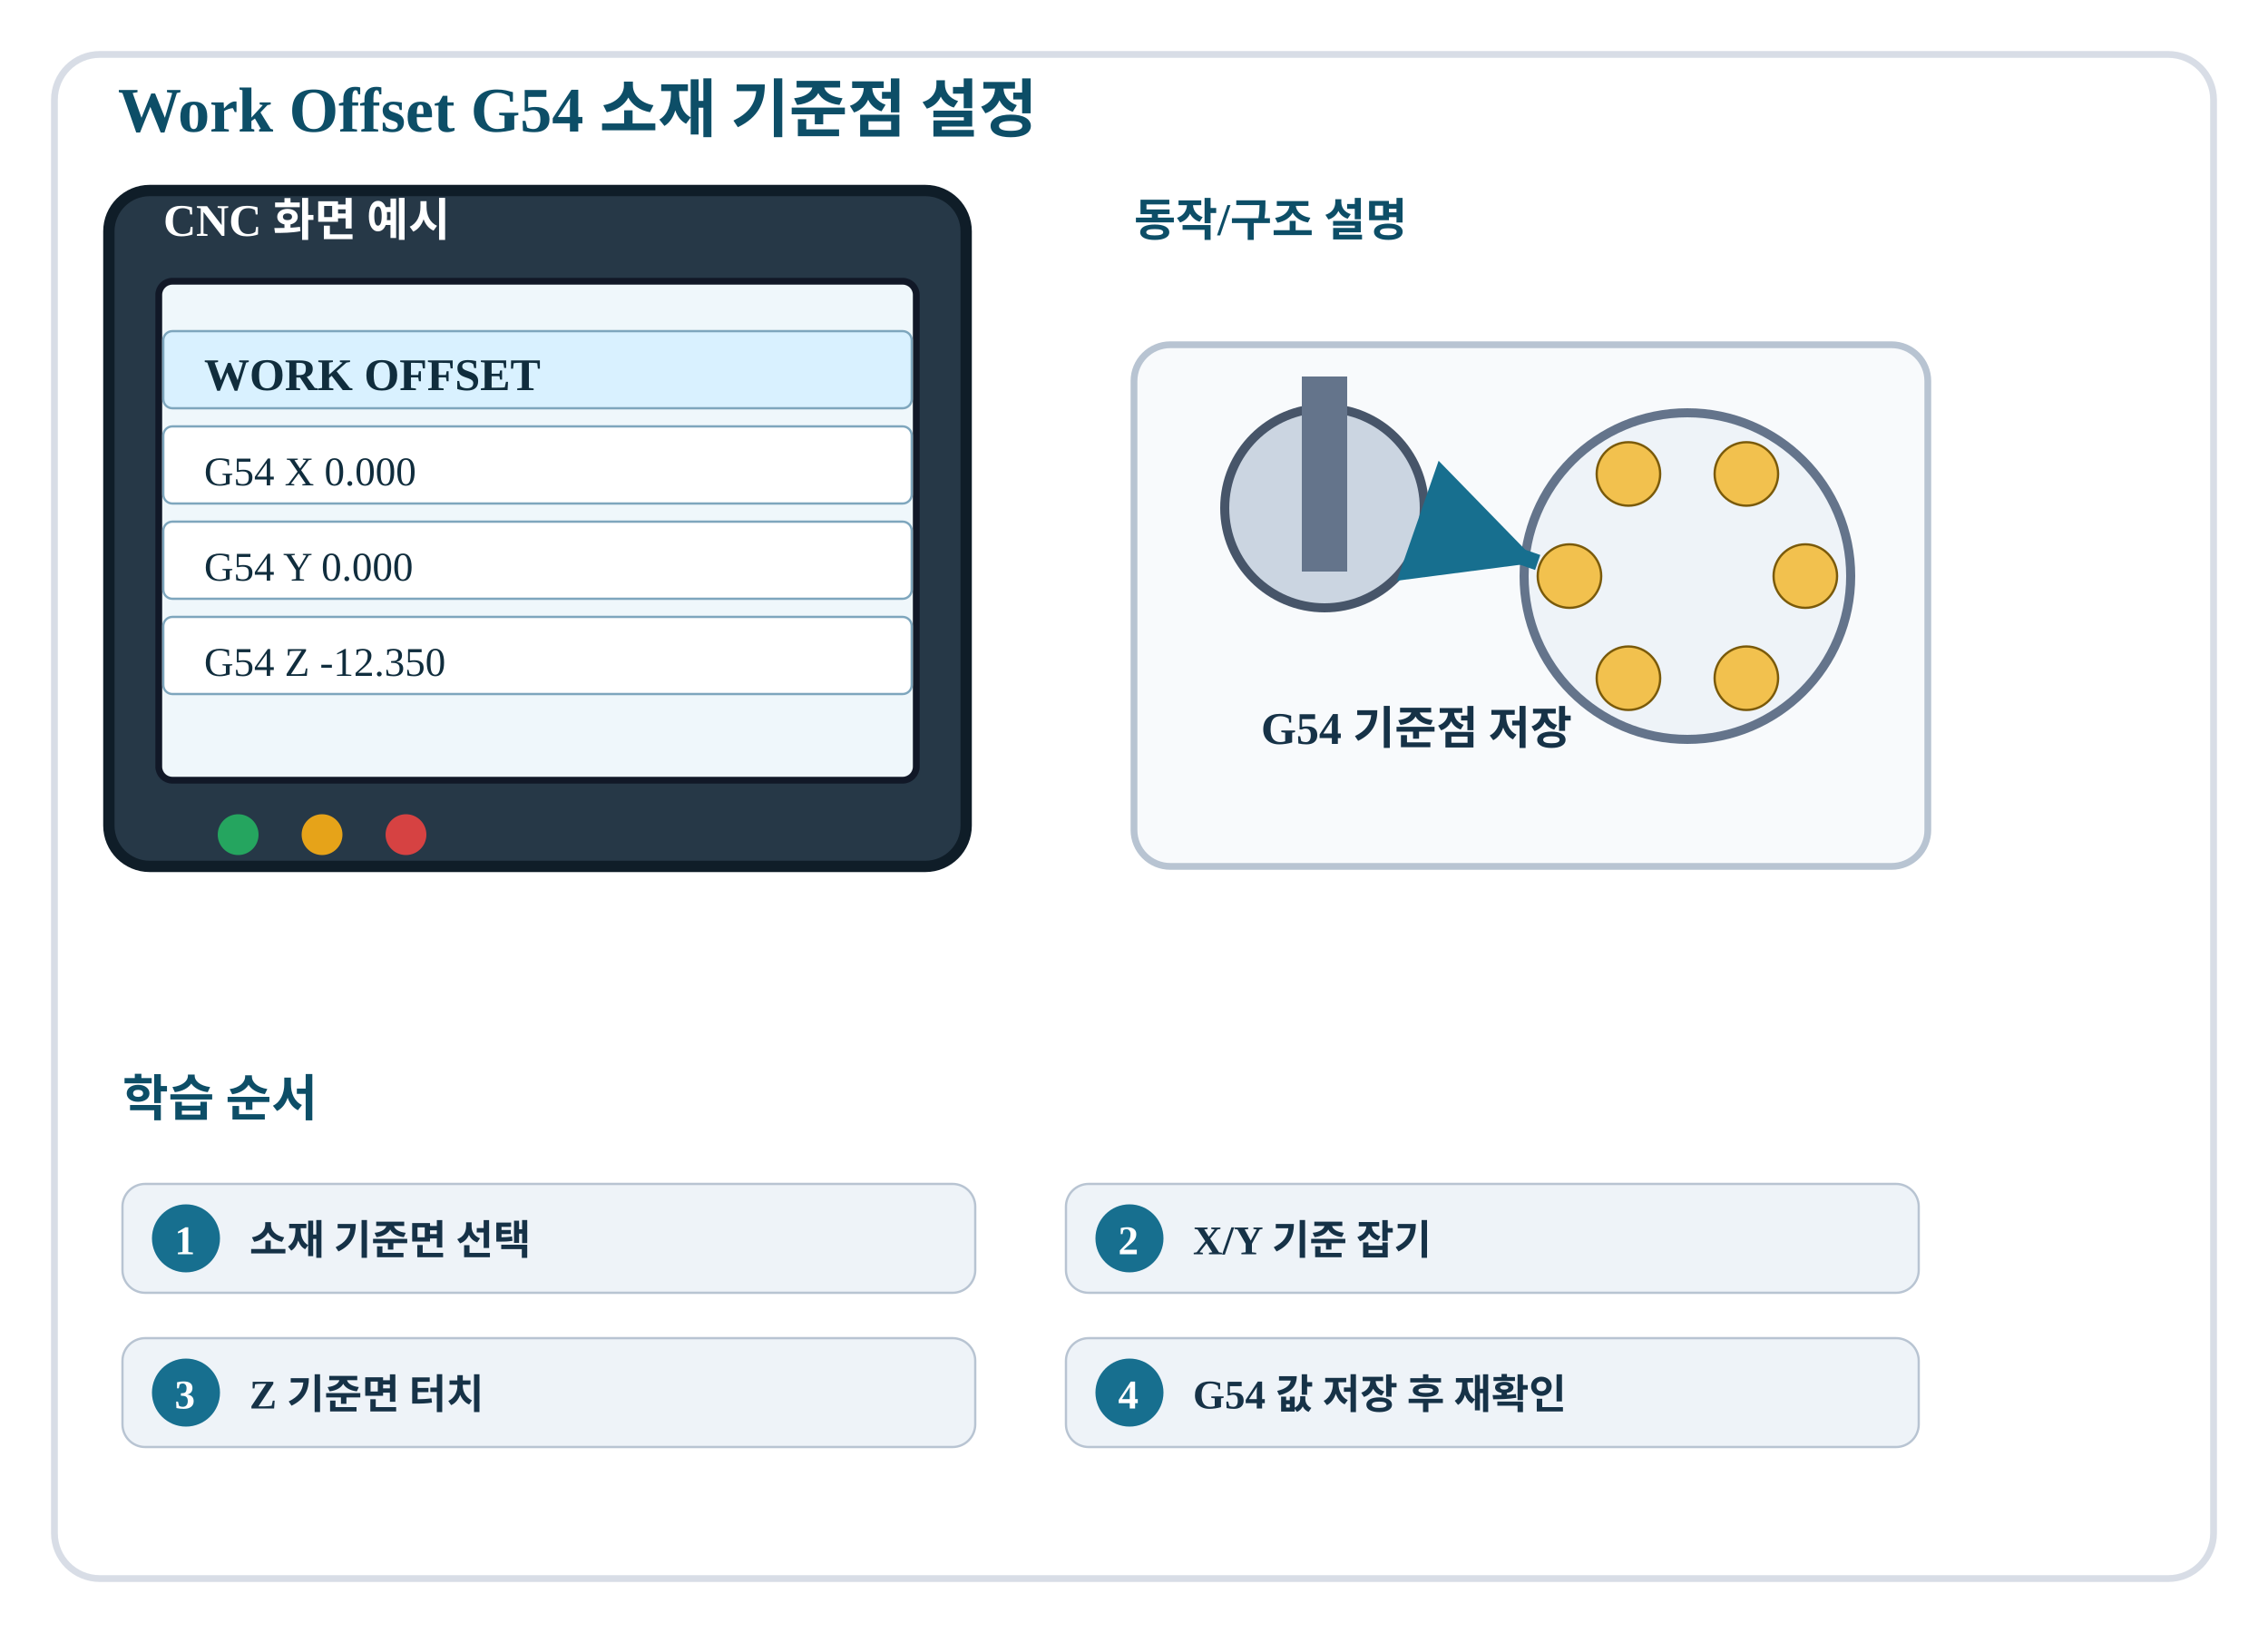
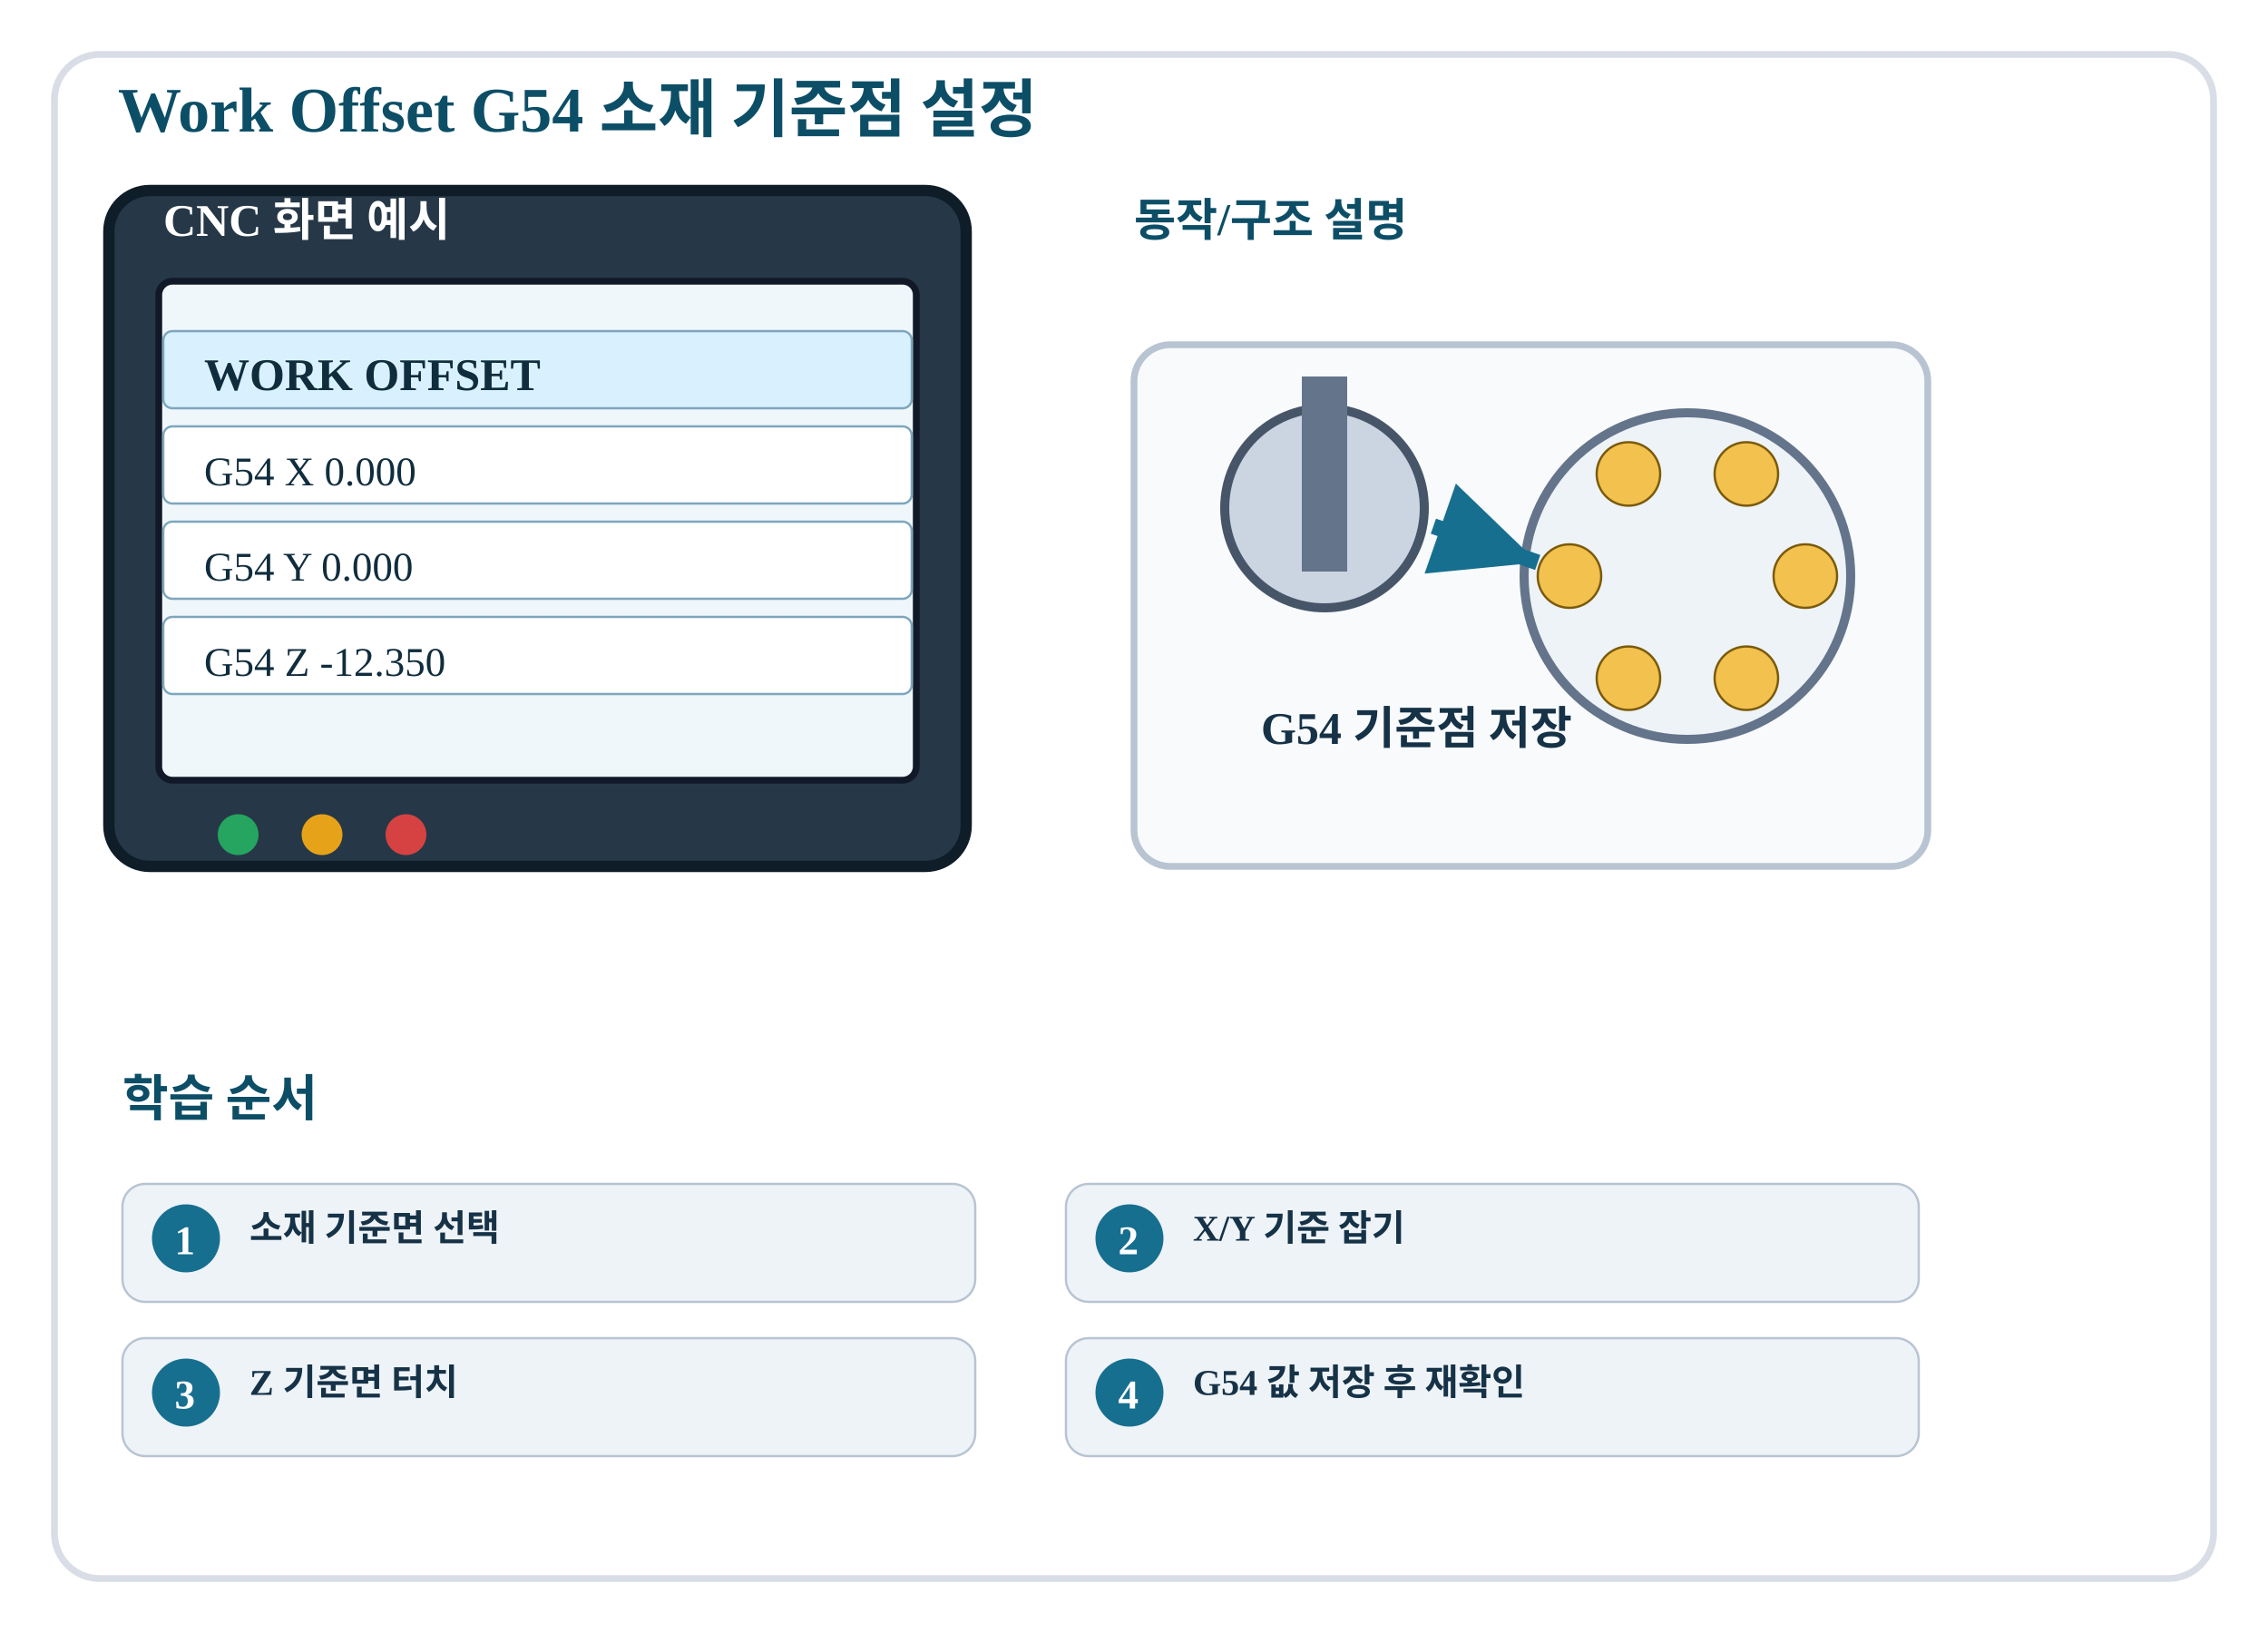
<svg xmlns="http://www.w3.org/2000/svg" width="1000" height="720" viewBox="0 0 1000 720" role="img" aria-labelledby="title desc">
  <defs>
-     <marker id="arrow-blue" markerWidth="12" markerHeight="12" refX="10" refY="6" orient="auto">
-       <path d="M2,2 L10,6 L2,10 Z" fill="#176f8f" />
+     <marker id="arrow-blue" markerWidth="9" markerHeight="9" refX="8" refY="4.5" orient="auto">
+       <path d="M1.5,1.5 L8,4.5 L1.5,7.5 Z" fill="#176f8f" />
    </marker>
-     <marker id="arrow-red" markerWidth="12" markerHeight="12" refX="10" refY="6" orient="auto">
-       <path d="M2,2 L10,6 L2,10 Z" fill="#d64242" />
+     <marker id="arrow-red" markerWidth="9" markerHeight="9" refX="8" refY="4.5" orient="auto">
+       <path d="M1.5,1.5 L8,4.5 L1.5,7.5 Z" fill="#d64242" />
    </marker>
-     <marker id="arrow-green" markerWidth="12" markerHeight="12" refX="10" refY="6" orient="auto">
-       <path d="M2,2 L10,6 L2,10 Z" fill="#25a55f" />
+     <marker id="arrow-green" markerWidth="9" markerHeight="9" refX="8" refY="4.5" orient="auto">
+       <path d="M1.5,1.5 L8,4.5 L1.5,7.5 Z" fill="#25a55f" />
    </marker>
  </defs>
  <rect width="1000" height="720" fill="#ffffff" />
  <rect x="24" y="24" width="952" height="672" rx="20" fill="#ffffff" stroke="#d8dde6" stroke-width="3" />
  <text x="52" y="58" font-size="28" font-weight="800" fill="#0d4e67">Work Offset G54 소재 기준점 설정</text>
  <g>
    <rect x="48" y="84" width="378" height="298" rx="18" fill="#263847" stroke="#0f1d28" stroke-width="5" />
    <rect x="70" y="124" width="334" height="220" rx="6" fill="#eff7fb" stroke="#111827" stroke-width="3" />
    <circle cx="105" cy="368" r="9" fill="#25a55f" />
    <circle cx="142" cy="368" r="9" fill="#e6a319" />
    <circle cx="179" cy="368" r="9" fill="#d64242" />
    <text x="72" y="104" font-size="20" font-weight="800" fill="#ffffff">CNC 화면 예시</text>
    <rect x="72" y="146" width="330" height="34" rx="4" fill="#d9f1ff" stroke="#7ea6bd" />
    <text x="90" y="172" font-size="20" font-weight="800" fill="#102d3d">WORK OFFSET</text>
    <rect x="72" y="188" width="330" height="34" rx="4" fill="#ffffff" stroke="#7ea6bd" />
    <text x="90" y="214" font-size="18" font-weight="500" fill="#102d3d">G54 X 0.000</text>
    <rect x="72" y="230" width="330" height="34" rx="4" fill="#ffffff" stroke="#7ea6bd" />
    <text x="90" y="256" font-size="18" font-weight="500" fill="#102d3d">G54 Y 0.000</text>
    <rect x="72" y="272" width="330" height="34" rx="4" fill="#ffffff" stroke="#7ea6bd" />
    <text x="90" y="298" font-size="18" font-weight="500" fill="#102d3d">G54 Z -12.350</text>
  </g>
  <g transform="translate(500 94)">
    <text x="0" y="10" font-size="20" font-weight="800" fill="#0d4e67">동작/구조 설명</text>
    <rect x="0" y="58" width="350" height="230" rx="16" fill="#f8fafc" stroke="#b8c4d2" stroke-width="3" />
    <circle cx="84" cy="130" r="44" fill="#cbd5e1" stroke="#475569" stroke-width="4" />
    <rect x="74" y="72" width="20" height="86" fill="#64748b" />
    <circle cx="244" cy="160" r="72" fill="#eef3f8" stroke="#64748b" stroke-width="4" />
    <circle cx="296" cy="160" r="14" fill="#f2c14e" stroke="#7a5a0a" />
    <circle cx="270" cy="205.033" r="14" fill="#f2c14e" stroke="#7a5a0a" />
    <circle cx="218" cy="205.033" r="14" fill="#f2c14e" stroke="#7a5a0a" />
    <circle cx="192" cy="160" r="14" fill="#f2c14e" stroke="#7a5a0a" />
    <circle cx="218" cy="114.967" r="14" fill="#f2c14e" stroke="#7a5a0a" />
    <circle cx="270" cy="114.967" r="14" fill="#f2c14e" stroke="#7a5a0a" />
    <line x1="132" y1="138" x2="178" y2="154" stroke="#176f8f" stroke-width="7" marker-end="url(#arrow-blue)" />
    <text x="56" y="234" font-size="20" font-weight="800" fill="#163247">G54 기준점 저장</text>
  </g>
  <text x="54" y="492" font-size="22" font-weight="800" fill="#0d4e67">학습 순서</text>
-   <rect x="54" y="522" width="376" height="48" rx="10" fill="#eef3f8" stroke="#b8c4d2" />
+   <rect x="54" y="522" width="376" height="52" rx="10" fill="#eef3f8" stroke="#b8c4d2" />
  <circle cx="82" cy="546" r="15" fill="#176f8f" />
  <text x="77" y="553" font-size="18" font-weight="800" fill="#ffffff">1</text>
-   <text x="110" y="553" font-size="18" font-weight="700" fill="#163247">소재 기준면 선택</text>
-   <rect x="470" y="522" width="376" height="48" rx="10" fill="#eef3f8" stroke="#b8c4d2" />
+   <text x="110" y="547" font-size="16" font-weight="700" fill="#163247">
+     <tspan x="110" dy="0">소재 기준면 선택</tspan>
+   </text>
+   <rect x="470" y="522" width="376" height="52" rx="10" fill="#eef3f8" stroke="#b8c4d2" />
  <circle cx="498" cy="546" r="15" fill="#176f8f" />
  <text x="493" y="553" font-size="18" font-weight="800" fill="#ffffff">2</text>
-   <text x="526" y="553" font-size="18" font-weight="700" fill="#163247">X/Y 기준 잡기</text>
-   <rect x="54" y="590" width="376" height="48" rx="10" fill="#eef3f8" stroke="#b8c4d2" />
+   <text x="526" y="547" font-size="16" font-weight="700" fill="#163247">
+     <tspan x="526" dy="0">X/Y 기준 잡기</tspan>
+   </text>
+   <rect x="54" y="590" width="376" height="52" rx="10" fill="#eef3f8" stroke="#b8c4d2" />
  <circle cx="82" cy="614" r="15" fill="#176f8f" />
  <text x="77" y="621" font-size="18" font-weight="800" fill="#ffffff">3</text>
-   <text x="110" y="621" font-size="18" font-weight="700" fill="#163247">Z 기준면 터치</text>
-   <rect x="470" y="590" width="376" height="48" rx="10" fill="#eef3f8" stroke="#b8c4d2" />
+   <text x="110" y="615" font-size="16" font-weight="700" fill="#163247">
+     <tspan x="110" dy="0">Z 기준면 터치</tspan>
+   </text>
+   <rect x="470" y="590" width="376" height="52" rx="10" fill="#eef3f8" stroke="#b8c4d2" />
  <circle cx="498" cy="614" r="15" fill="#176f8f" />
  <text x="493" y="621" font-size="18" font-weight="800" fill="#ffffff">4</text>
-   <text x="526" y="621" font-size="18" font-weight="700" fill="#163247">G54 값 저장 후 재확인</text>
+   <text x="526" y="615" font-size="16" font-weight="700" fill="#163247">
+     <tspan x="526" dy="0">G54 값 저장 후 재확인</tspan>
+   </text>
</svg>
